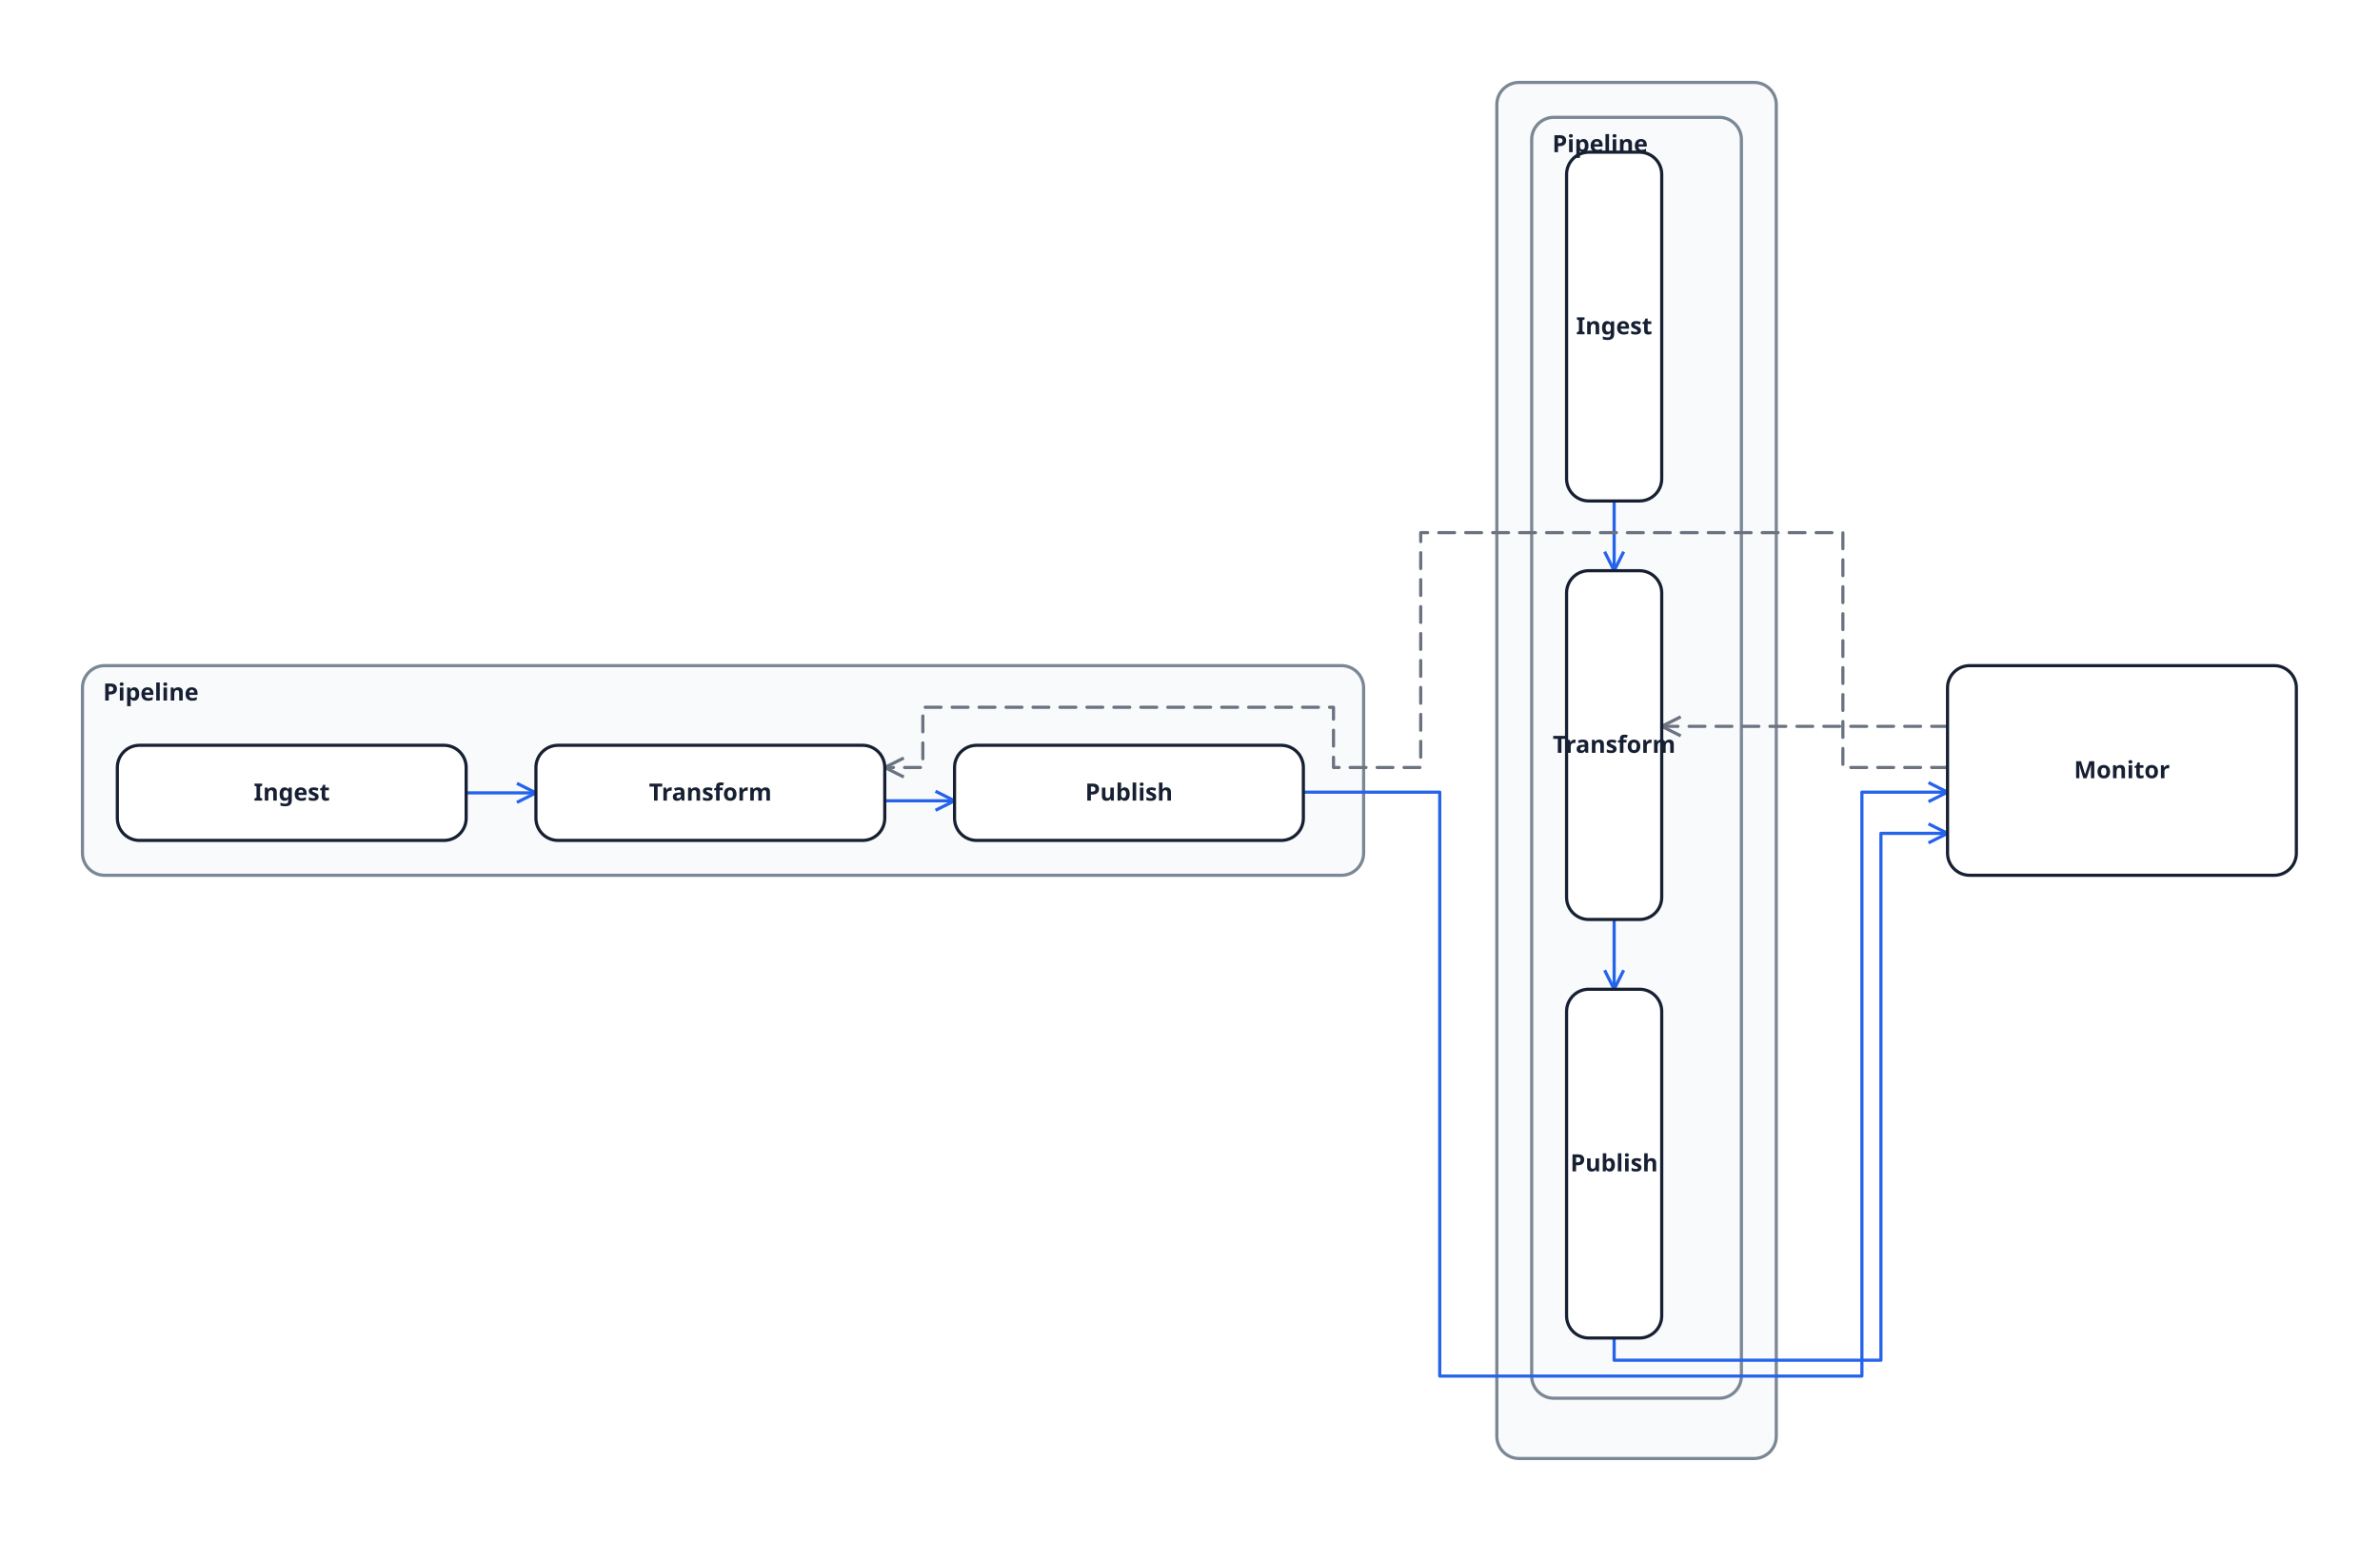
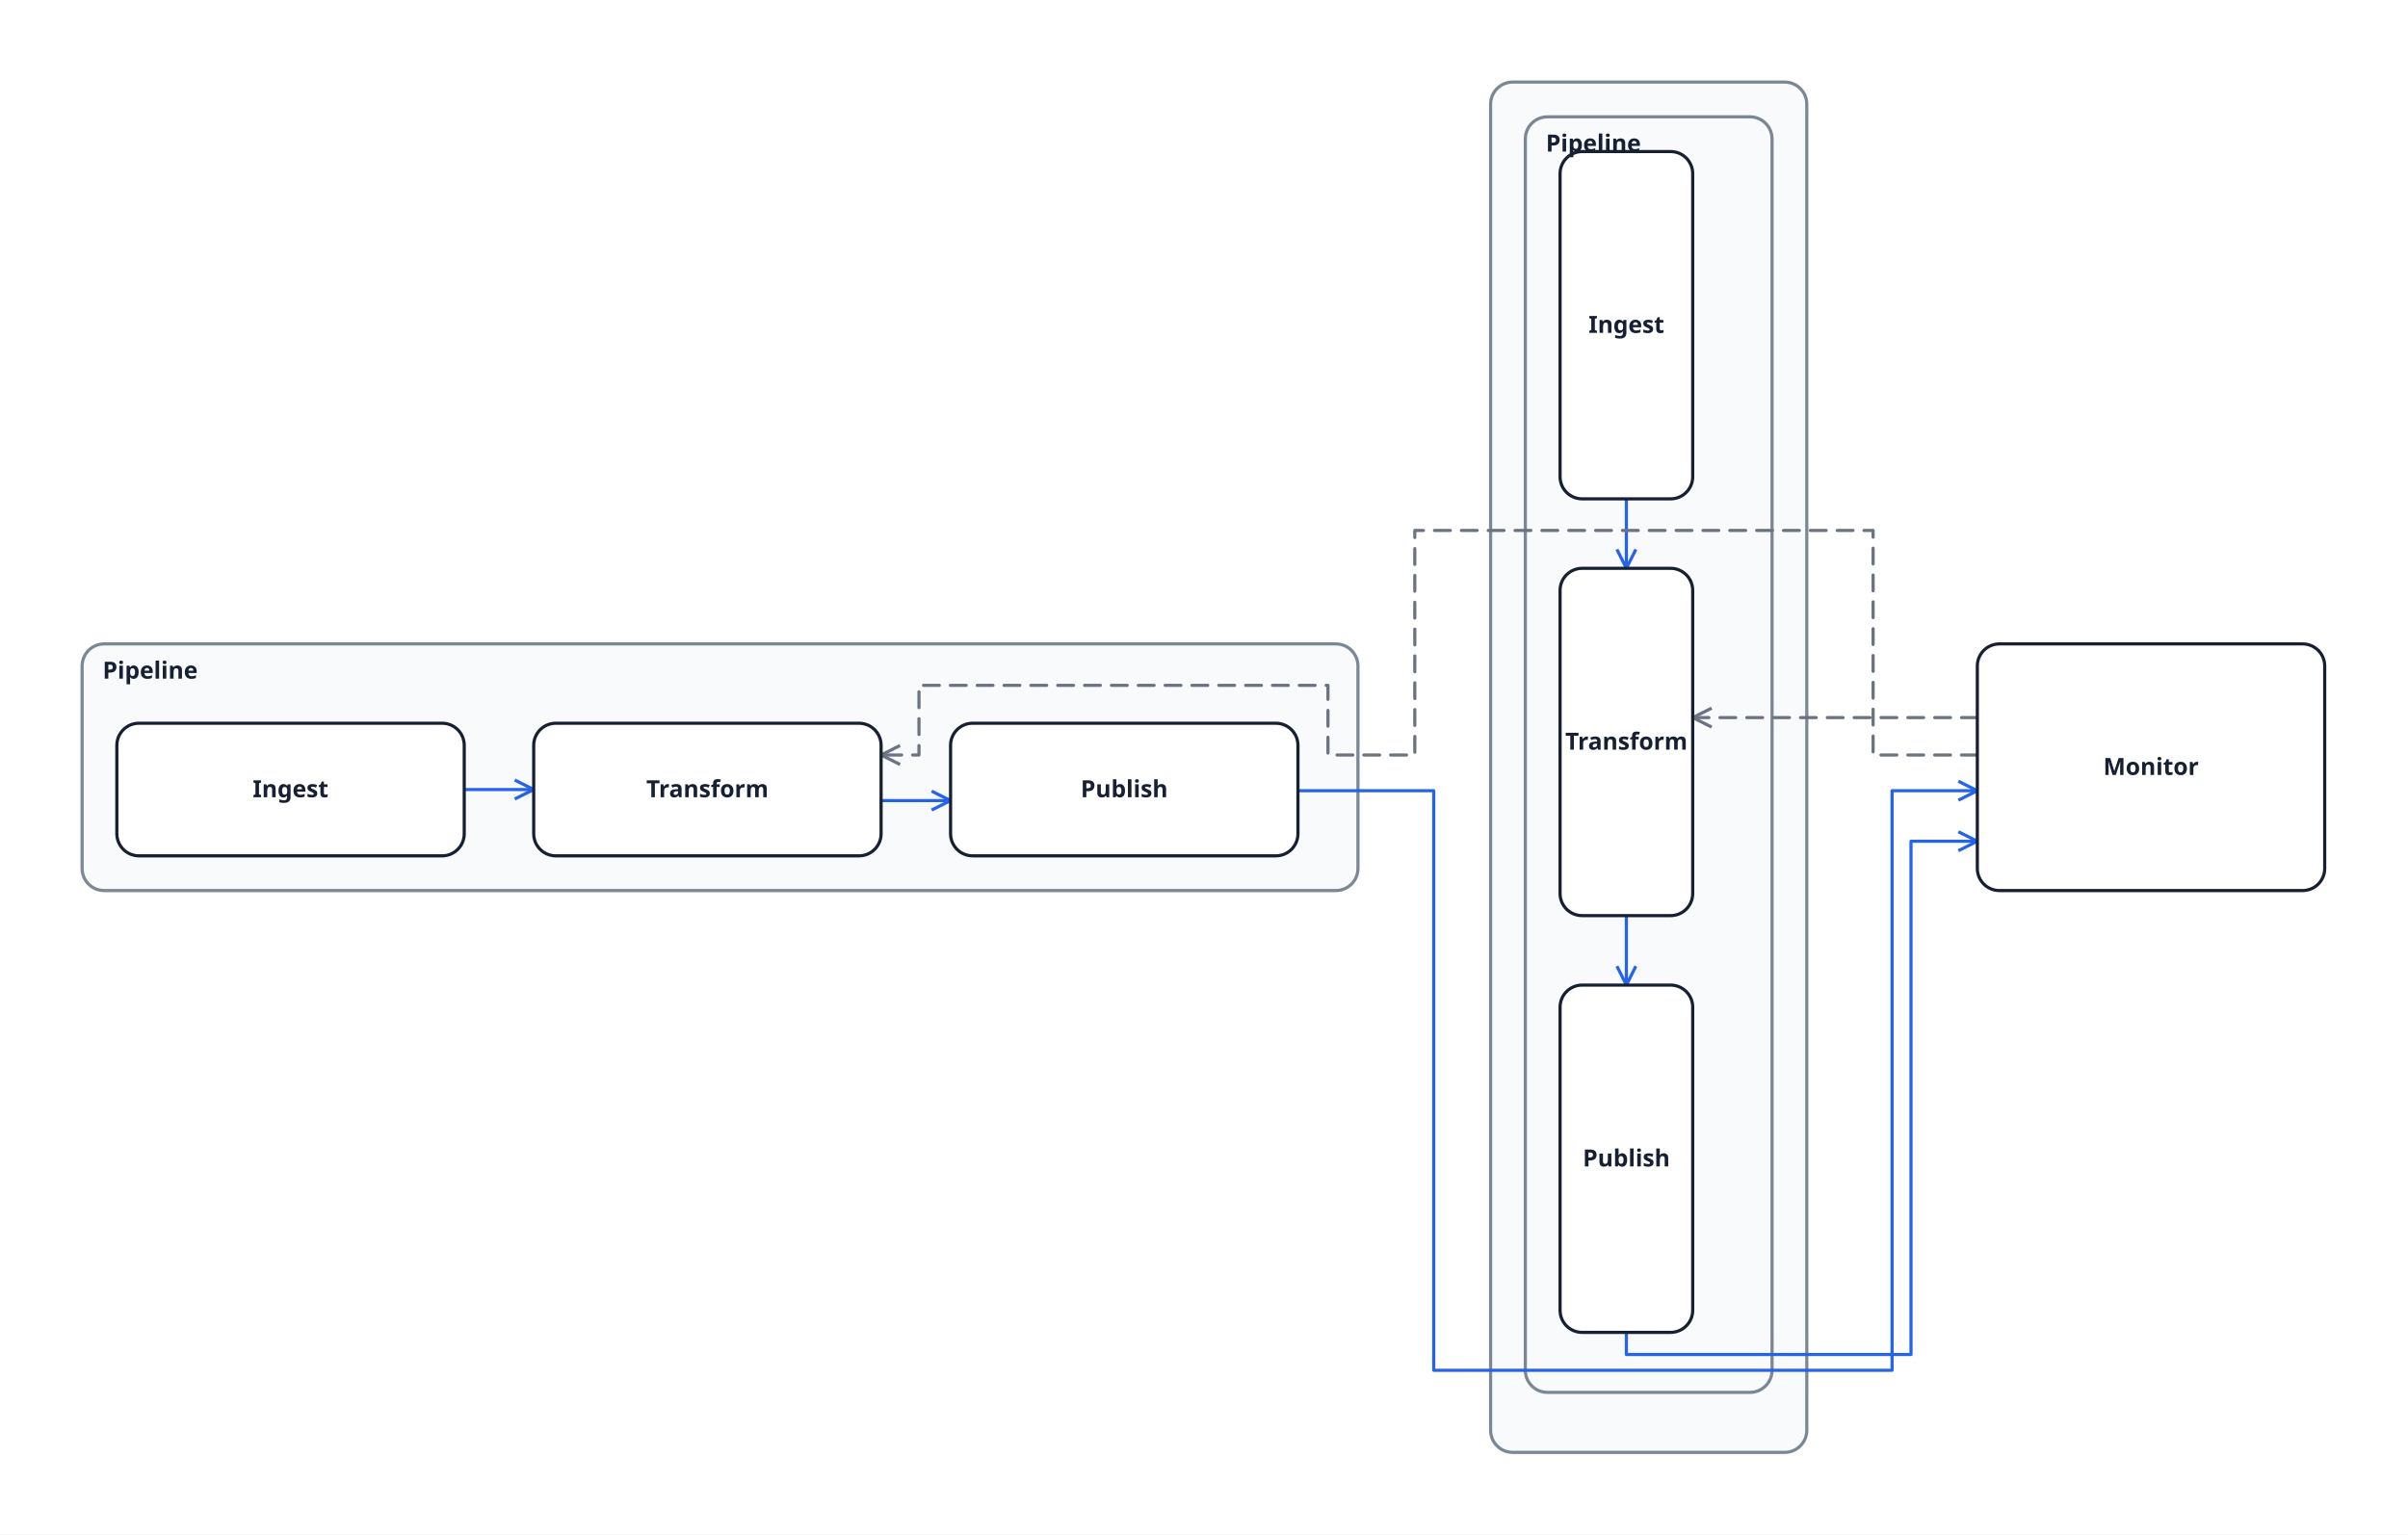
- <svg xmlns="http://www.w3.org/2000/svg" width="1501" height="972" viewBox="0 0 1501 972" role="img" aria-label="grammar-coverage">
+ <svg xmlns="http://www.w3.org/2000/svg" width="1525" height="972" viewBox="0 0 1525 972" role="img" aria-label="grammar-coverage">
  <rect width="100%" height="100%" fill="#ffffff" />
  <g id="boundaries">
-     <rect x="52" y="419.875" width="808" height="132.25" rx="14" fill="#f8fafc" stroke="#7b8794" stroke-width="2" />
-     <rect x="944" y="52" width="176.25" height="868" rx="14" fill="#f8fafc" stroke="#7b8794" stroke-width="2" />
-     <rect x="966" y="74" width="132.25" height="808" rx="14" fill="#f8fafc" stroke="#7b8794" stroke-width="2" />
+     <rect x="52" y="407.875" width="808" height="156.25" rx="14" fill="#f8fafc" stroke="#7b8794" stroke-width="2" />
+     <rect x="944" y="52" width="200.25" height="868" rx="14" fill="#f8fafc" stroke="#7b8794" stroke-width="2" />
+     <rect x="966" y="74" width="156.25" height="808" rx="14" fill="#f8fafc" stroke="#7b8794" stroke-width="2" />
  </g>
  <g id="corridor-dividers" />
  <g id="lines">
    <g data-line="$line-1">
      <polyline points="294,500.125 316,500.125 314,500.125 338,500.125" fill="none" stroke="#2563eb" stroke-width="2" stroke-linejoin="round" stroke-linecap="round" />
      <path d="M 326 506.125 L 338 500.125 L 326 494.125" fill="none" stroke="#2563eb" stroke-width="2" stroke-linejoin="round" />
    </g>
    <g data-line="$line-2">
-       <polyline points="558,505.125 580,505.125 578,505.125 602,505.125" fill="none" stroke="#2563eb" stroke-width="2" stroke-linejoin="round" stroke-linecap="round" />
-       <path d="M 590 511.125 L 602 505.125 L 590 499.125" fill="none" stroke="#2563eb" stroke-width="2" stroke-linejoin="round" />
+       <polyline points="558,507.125 580,507.125 578,507.125 602,507.125" fill="none" stroke="#2563eb" stroke-width="2" stroke-linejoin="round" stroke-linecap="round" />
+       <path d="M 590 513.125 L 602 507.125 L 590 501.125" fill="none" stroke="#2563eb" stroke-width="2" stroke-linejoin="round" />
    </g>
    <g data-line="$line-3">
-       <polyline points="1018,316 1018,338 1018,336 1018,360" fill="none" stroke="#2563eb" stroke-width="2" stroke-linejoin="round" stroke-linecap="round" />
-       <path d="M 1012 348 L 1018 360 L 1024 348" fill="none" stroke="#2563eb" stroke-width="2" stroke-linejoin="round" />
+       <polyline points="1030,316 1030,338 1030,336 1030,360" fill="none" stroke="#2563eb" stroke-width="2" stroke-linejoin="round" stroke-linecap="round" />
+       <path d="M 1024 348 L 1030 360 L 1036 348" fill="none" stroke="#2563eb" stroke-width="2" stroke-linejoin="round" />
    </g>
    <g data-line="$line-4">
-       <polyline points="1018,580 1018,602 1018,600 1018,624" fill="none" stroke="#2563eb" stroke-width="2" stroke-linejoin="round" stroke-linecap="round" />
-       <path d="M 1012 612 L 1018 624 L 1024 612" fill="none" stroke="#2563eb" stroke-width="2" stroke-linejoin="round" />
+       <polyline points="1030,580 1030,602 1030,600 1030,624" fill="none" stroke="#2563eb" stroke-width="2" stroke-linejoin="round" stroke-linecap="round" />
+       <path d="M 1024 612 L 1030 624 L 1036 612" fill="none" stroke="#2563eb" stroke-width="2" stroke-linejoin="round" />
    </g>
    <g data-line="probe-upright">
-       <polyline points="1228.25,484.125 1162.25,484.125 1162.25,336 896,336 896,484.125 841,484.125 841,446.125 582,446.125 582,484.125 558,484.125" fill="none" stroke="#6b7280" stroke-width="2" stroke-linejoin="round" stroke-linecap="round" stroke-dasharray="10 7" />
-       <path d="M 570 478.125 L 558 484.125 L 570 490.125" fill="none" stroke="#6b7280" stroke-width="2" stroke-linejoin="round" />
+       <polyline points="1252.25,478.25 1186.25,478.25 1186.25,336 896,336 896,478.25 841,478.25 841,434.125 582,434.125 582,478.25 558,478.25" fill="none" stroke="#6b7280" stroke-width="2" stroke-linejoin="round" stroke-linecap="round" stroke-dasharray="10 7" />
+       <path d="M 570 472.25 L 558 478.25 L 570 484.25" fill="none" stroke="#6b7280" stroke-width="2" stroke-linejoin="round" />
    </g>
    <g data-line="probe-rotated">
-       <polyline points="1228.25,458.163 1048,458.163" fill="none" stroke="#6b7280" stroke-width="2" stroke-linejoin="round" stroke-linecap="round" stroke-dasharray="10 7" />
-       <path d="M 1060 452.163 L 1048 458.163 L 1060 464.163" fill="none" stroke="#6b7280" stroke-width="2" stroke-linejoin="round" />
+       <polyline points="1252.25,454.562 1072,454.562" fill="none" stroke="#6b7280" stroke-width="2" stroke-linejoin="round" stroke-linecap="round" stroke-dasharray="10 7" />
+       <path d="M 1084 448.562 L 1072 454.562 L 1084 460.562" fill="none" stroke="#6b7280" stroke-width="2" stroke-linejoin="round" />
    </g>
    <g data-line="audit-upright">
-       <polyline points="822,499.675 908,499.675 908,868 1174.25,868 1174.25,499.675 1228.25,499.675" fill="none" stroke="#2563eb" stroke-width="2" stroke-linejoin="round" stroke-linecap="round" />
-       <path d="M 1216.25 505.675 L 1228.25 499.675 L 1216.25 493.675" fill="none" stroke="#2563eb" stroke-width="2" stroke-linejoin="round" />
+       <polyline points="822,500.875 908,500.875 908,868 1198.25,868 1198.25,500.875 1252.25,500.875" fill="none" stroke="#2563eb" stroke-width="2" stroke-linejoin="round" stroke-linecap="round" />
+       <path d="M 1240.25 506.875 L 1252.25 500.875 L 1240.25 494.875" fill="none" stroke="#2563eb" stroke-width="2" stroke-linejoin="round" />
    </g>
    <g data-line="audit-rotated">
-       <polyline points="1018,844 1018,858 1186.25,858 1186.25,525.675 1228.25,525.675" fill="none" stroke="#2563eb" stroke-width="2" stroke-linejoin="round" stroke-linecap="round" />
-       <path d="M 1216.25 531.675 L 1228.25 525.675 L 1216.25 519.675" fill="none" stroke="#2563eb" stroke-width="2" stroke-linejoin="round" />
+       <polyline points="1030,844 1030,858 1210.25,858 1210.25,532.875 1252.25,532.875" fill="none" stroke="#2563eb" stroke-width="2" stroke-linejoin="round" stroke-linecap="round" />
+       <path d="M 1240.25 538.875 L 1252.25 532.875 L 1240.25 526.875" fill="none" stroke="#2563eb" stroke-width="2" stroke-linejoin="round" />
    </g>
  </g>
  <g id="objects">
-     <rect x="74" y="470.125" width="220" height="60" rx="14" fill="#ffffff" stroke="#172033" stroke-width="2" />
-     <rect x="338" y="470.125" width="220" height="60" rx="14" fill="#ffffff" stroke="#172033" stroke-width="2" />
-     <rect x="602" y="470.125" width="220" height="60" rx="14" fill="#ffffff" stroke="#172033" stroke-width="2" />
-     <rect x="988" y="96" width="60" height="220" rx="14" fill="#ffffff" stroke="#172033" stroke-width="2" />
-     <rect x="988" y="360" width="60" height="220" rx="14" fill="#ffffff" stroke="#172033" stroke-width="2" />
-     <rect x="988" y="624" width="60" height="220" rx="14" fill="#ffffff" stroke="#172033" stroke-width="2" />
-     <rect x="1228.25" y="419.875" width="220" height="132.25" rx="14" fill="#ffffff" stroke="#172033" stroke-width="2" />
+     <rect x="74" y="458.125" width="220" height="84" rx="14" fill="#ffffff" stroke="#172033" stroke-width="2" />
+     <rect x="338" y="458.125" width="220" height="84" rx="14" fill="#ffffff" stroke="#172033" stroke-width="2" />
+     <rect x="602" y="458.125" width="220" height="84" rx="14" fill="#ffffff" stroke="#172033" stroke-width="2" />
+     <rect x="988" y="96" width="84" height="220" rx="14" fill="#ffffff" stroke="#172033" stroke-width="2" />
+     <rect x="988" y="360" width="84" height="220" rx="14" fill="#ffffff" stroke="#172033" stroke-width="2" />
+     <rect x="988" y="624" width="84" height="220" rx="14" fill="#ffffff" stroke="#172033" stroke-width="2" />
+     <rect x="1252.25" y="407.875" width="220" height="156.25" rx="14" fill="#ffffff" stroke="#172033" stroke-width="2" />
  </g>
  <g id="ports" />
  <g id="text">
-     <text x="65" y="441.875" text-anchor="start" fill="#172033" font-family="ui-rounded, 'Comic Sans MS', sans-serif" font-size="15" font-weight="700">Pipeline</text>
+     <text x="65" y="429.875" text-anchor="start" fill="#172033" font-family="ui-rounded, 'Comic Sans MS', sans-serif" font-size="15" font-weight="700">Pipeline</text>
    <text x="184" y="505" text-anchor="middle" fill="#172033" font-family="ui-rounded, 'Comic Sans MS', sans-serif" font-size="15" font-weight="700">Ingest</text>
    <text x="448" y="505" text-anchor="middle" fill="#172033" font-family="ui-rounded, 'Comic Sans MS', sans-serif" font-size="15" font-weight="700">Transform</text>
    <text x="712" y="505" text-anchor="middle" fill="#172033" font-family="ui-rounded, 'Comic Sans MS', sans-serif" font-size="15" font-weight="700">Publish</text>
    <text x="979" y="96" text-anchor="start" fill="#172033" font-family="ui-rounded, 'Comic Sans MS', sans-serif" font-size="15" font-weight="700">Pipeline</text>
-     <text x="1018" y="210.875" text-anchor="middle" fill="#172033" font-family="ui-rounded, 'Comic Sans MS', sans-serif" font-size="15" font-weight="700">Ingest</text>
-     <text x="1018" y="474.875" text-anchor="middle" fill="#172033" font-family="ui-rounded, 'Comic Sans MS', sans-serif" font-size="15" font-weight="700">Transform</text>
-     <text x="1018" y="738.875" text-anchor="middle" fill="#172033" font-family="ui-rounded, 'Comic Sans MS', sans-serif" font-size="15" font-weight="700">Publish</text>
-     <text x="1338.25" y="490.875" text-anchor="middle" fill="#172033" font-family="ui-rounded, 'Comic Sans MS', sans-serif" font-size="15" font-weight="700">Monitor</text>
+     <text x="1030" y="210.875" text-anchor="middle" fill="#172033" font-family="ui-rounded, 'Comic Sans MS', sans-serif" font-size="15" font-weight="700">Ingest</text>
+     <text x="1030" y="474.875" text-anchor="middle" fill="#172033" font-family="ui-rounded, 'Comic Sans MS', sans-serif" font-size="15" font-weight="700">Transform</text>
+     <text x="1030" y="738.875" text-anchor="middle" fill="#172033" font-family="ui-rounded, 'Comic Sans MS', sans-serif" font-size="15" font-weight="700">Publish</text>
+     <text x="1362.25" y="490.875" text-anchor="middle" fill="#172033" font-family="ui-rounded, 'Comic Sans MS', sans-serif" font-size="15" font-weight="700">Monitor</text>
  </g>
</svg>
